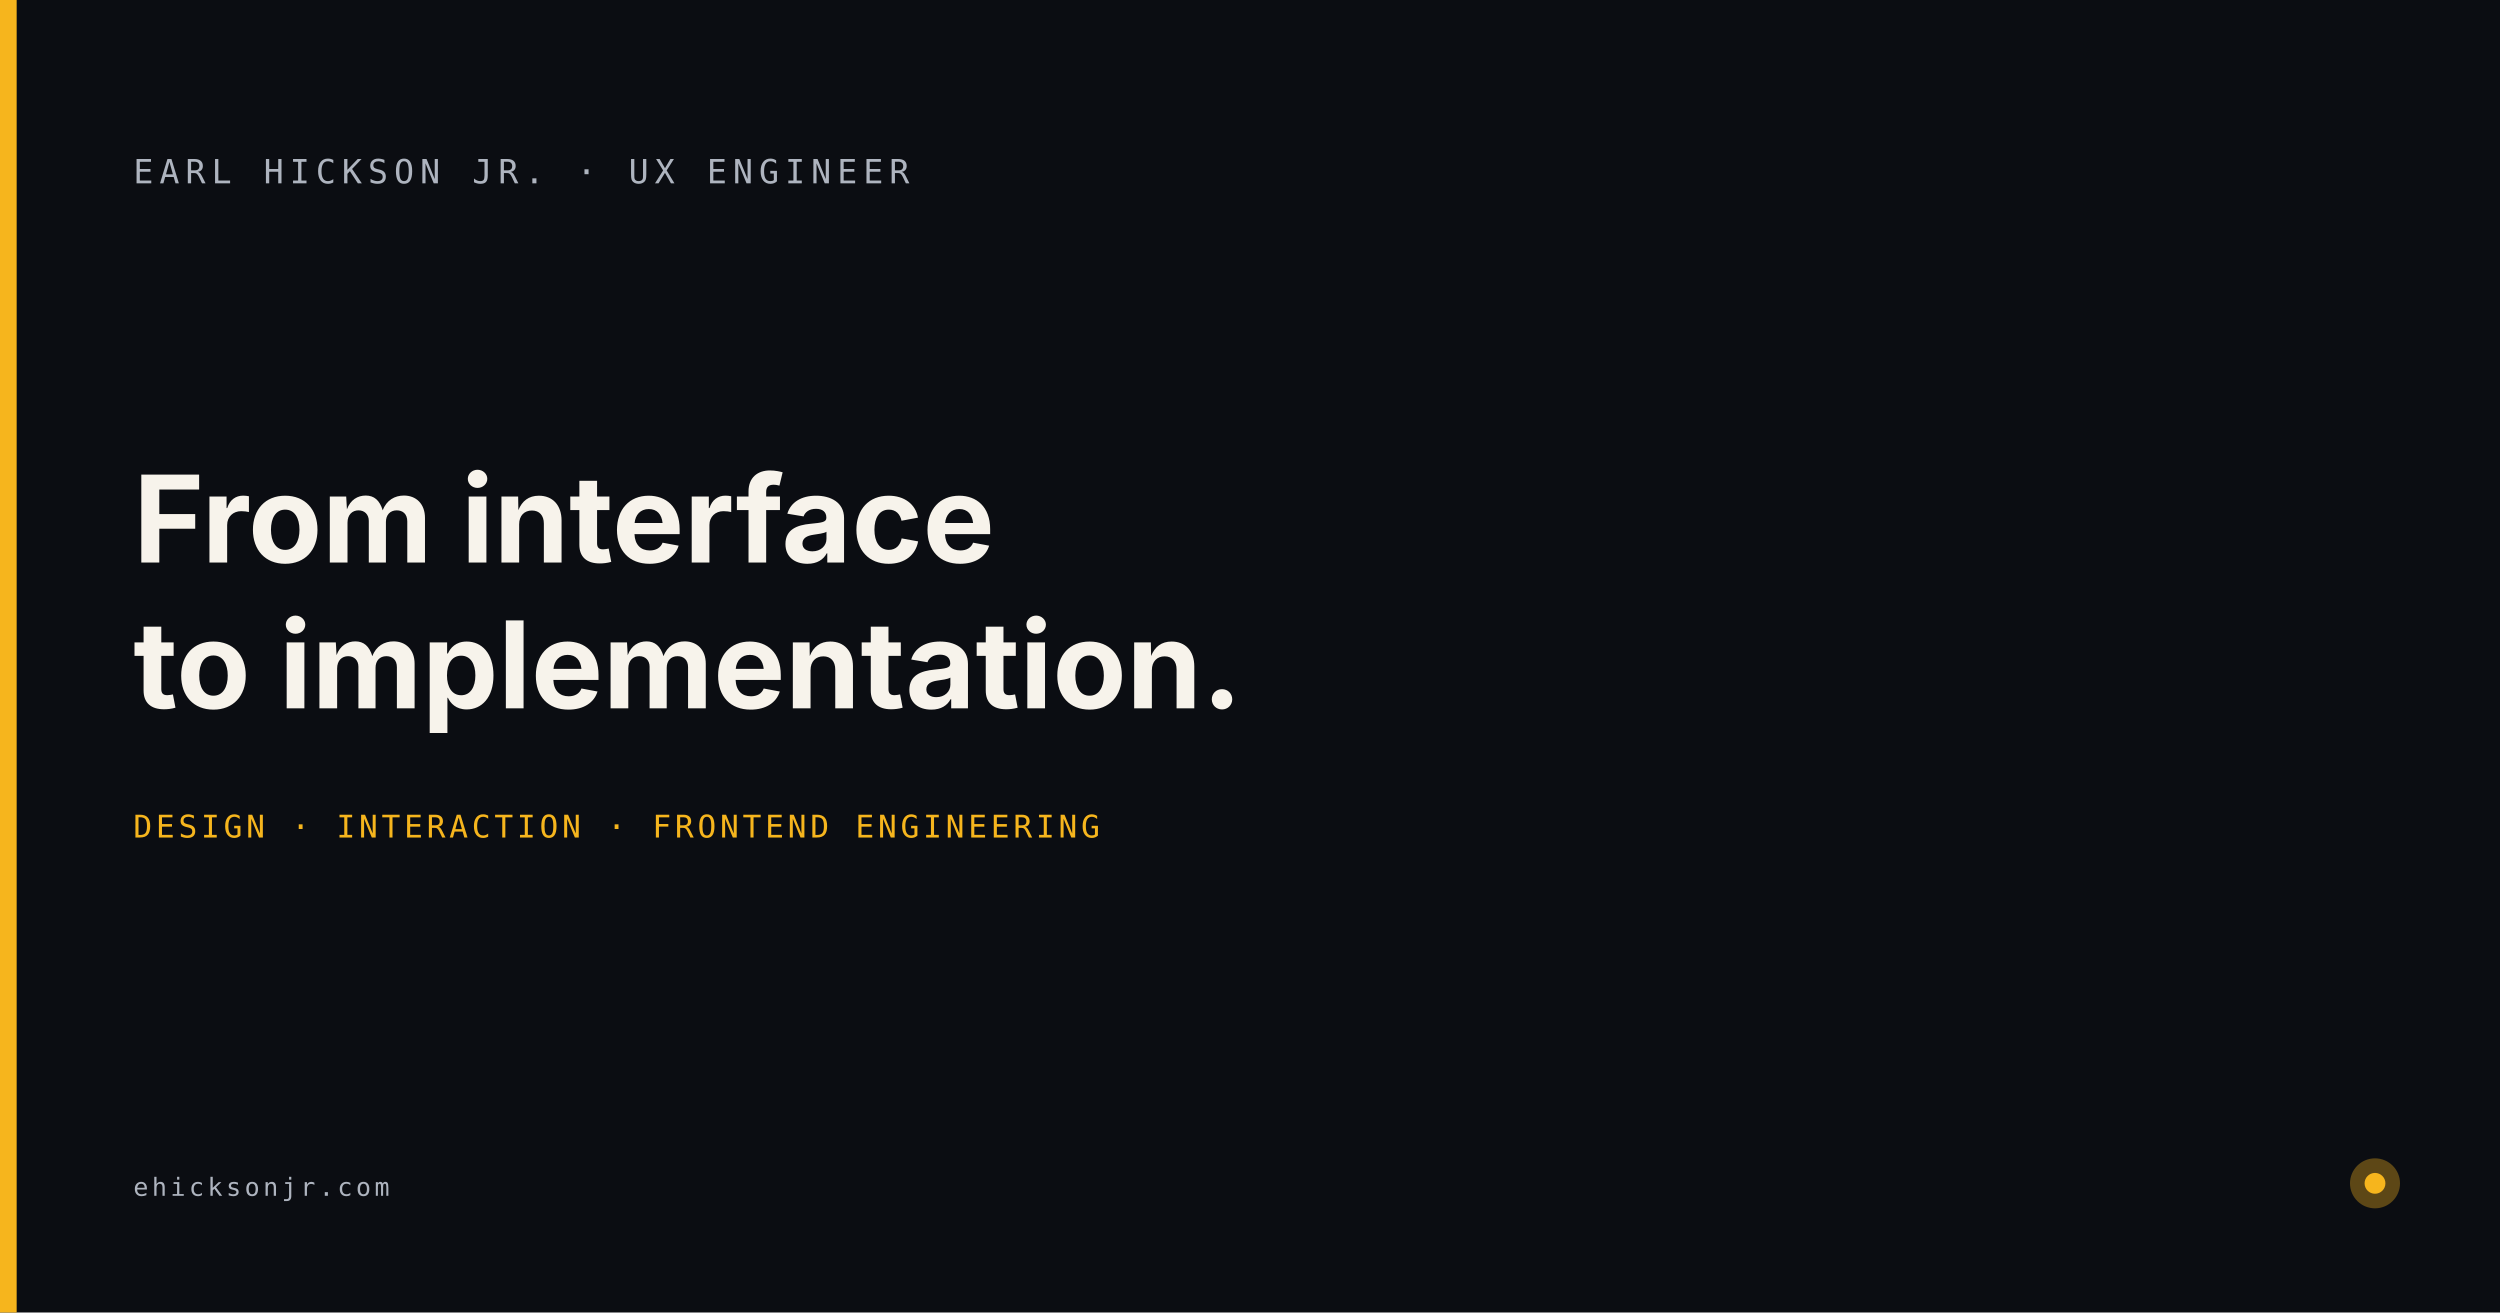
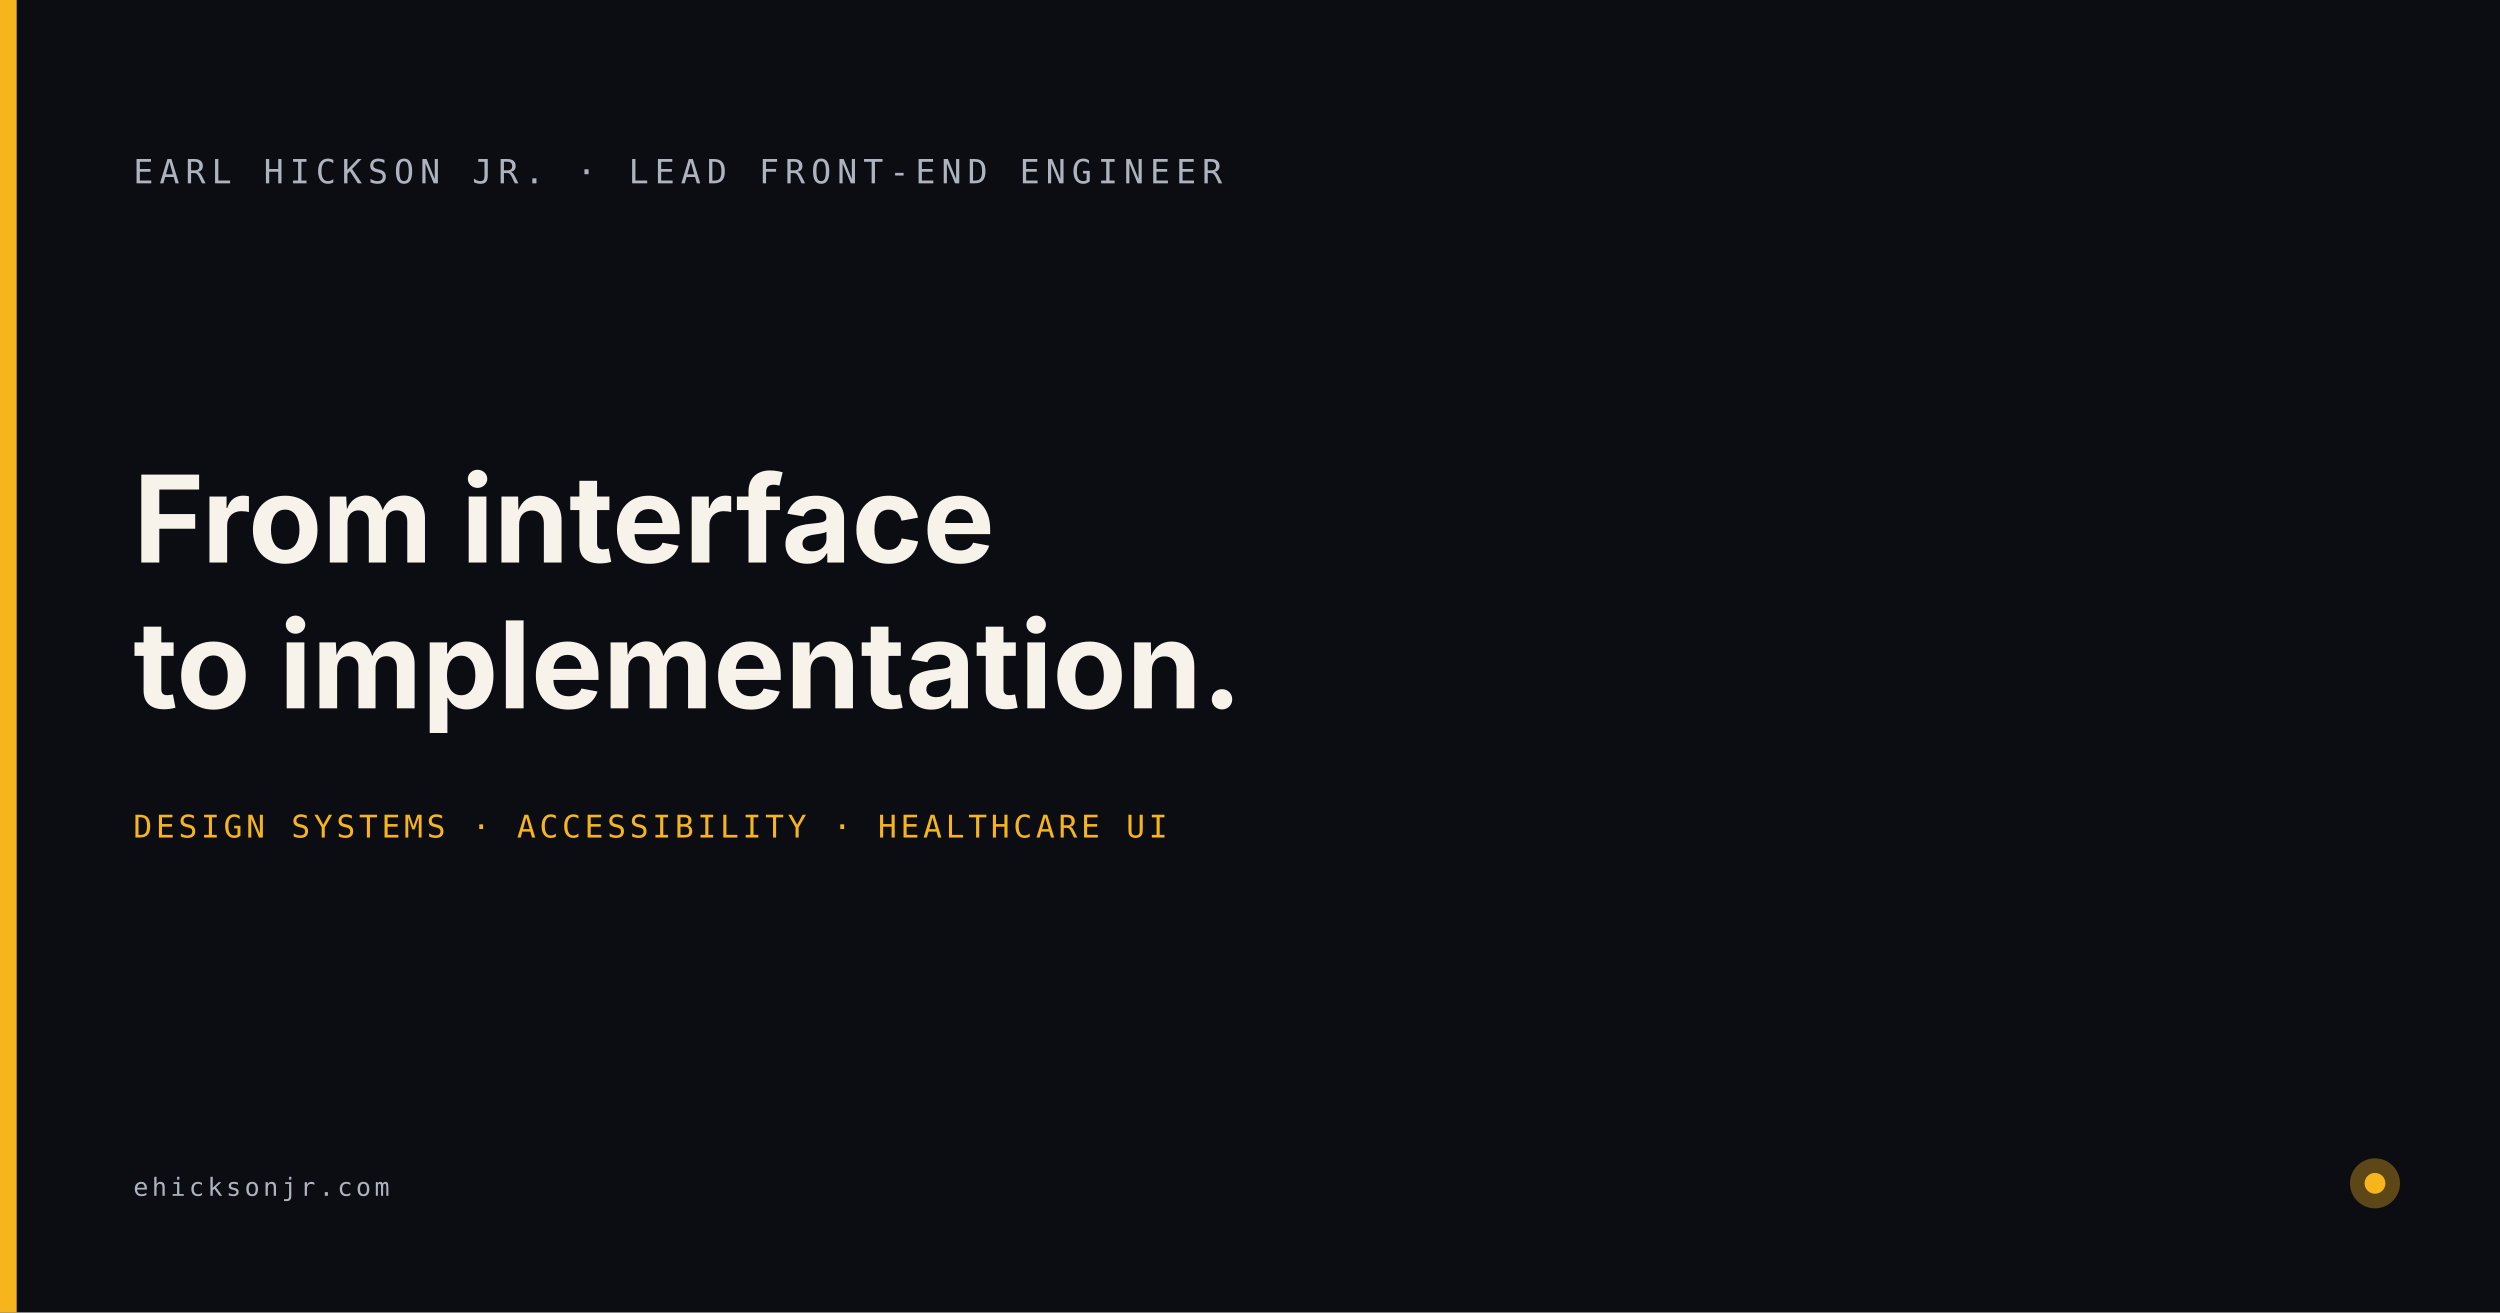
<svg xmlns="http://www.w3.org/2000/svg" width="1200" height="630" viewBox="0 0 1200 630">
  <rect width="1200" height="630" fill="#0B0D12" />
  <rect x="0" y="0" width="8" height="630" fill="#F6B51D" />
-   <text x="64" y="88" font-family="'JetBrains Mono',ui-monospace,'SF Mono',Menlo,Consolas,monospace" font-size="16" letter-spacing="0.18em" fill="#AEB4BF">EARL HICKSON JR. · UX ENGINEER</text>
+   <text x="64" y="88" font-family="'JetBrains Mono',ui-monospace,'SF Mono',Menlo,Consolas,monospace" font-size="16" letter-spacing="0.18em" fill="#AEB4BF">EARL HICKSON JR. · LEAD FRONT-END ENGINEER</text>
  <text x="64" y="270" font-family="Manrope,Inter,Arial,sans-serif" font-size="58" font-weight="700" fill="#F7F3EB">From interface</text>
  <text x="64" y="340" font-family="Manrope,Inter,Arial,sans-serif" font-size="58" font-weight="700" fill="#F7F3EB">to implementation.</text>
-   <text x="64" y="402" font-family="'JetBrains Mono',ui-monospace,'SF Mono',Menlo,Consolas,monospace" font-size="15" letter-spacing="0.12em" fill="#F6B51D">DESIGN · INTERACTION · FRONTEND ENGINEERING</text>
+   <text x="64" y="402" font-family="'JetBrains Mono',ui-monospace,'SF Mono',Menlo,Consolas,monospace" font-size="15" letter-spacing="0.12em" fill="#F6B51D">DESIGN SYSTEMS · ACCESSIBILITY · HEALTHCARE UI</text>
  <text x="64" y="574" font-family="'JetBrains Mono',ui-monospace,'SF Mono',Menlo,Consolas,monospace" font-size="12" letter-spacing="0.14em" fill="#AEB4BF">ehicksonjr.com</text>
  <circle cx="1140" cy="568" r="8" fill="none" stroke="#F6B51D" stroke-opacity="0.35" stroke-width="8" />
  <circle cx="1140" cy="568" r="5" fill="#F6B51D" />
</svg>
